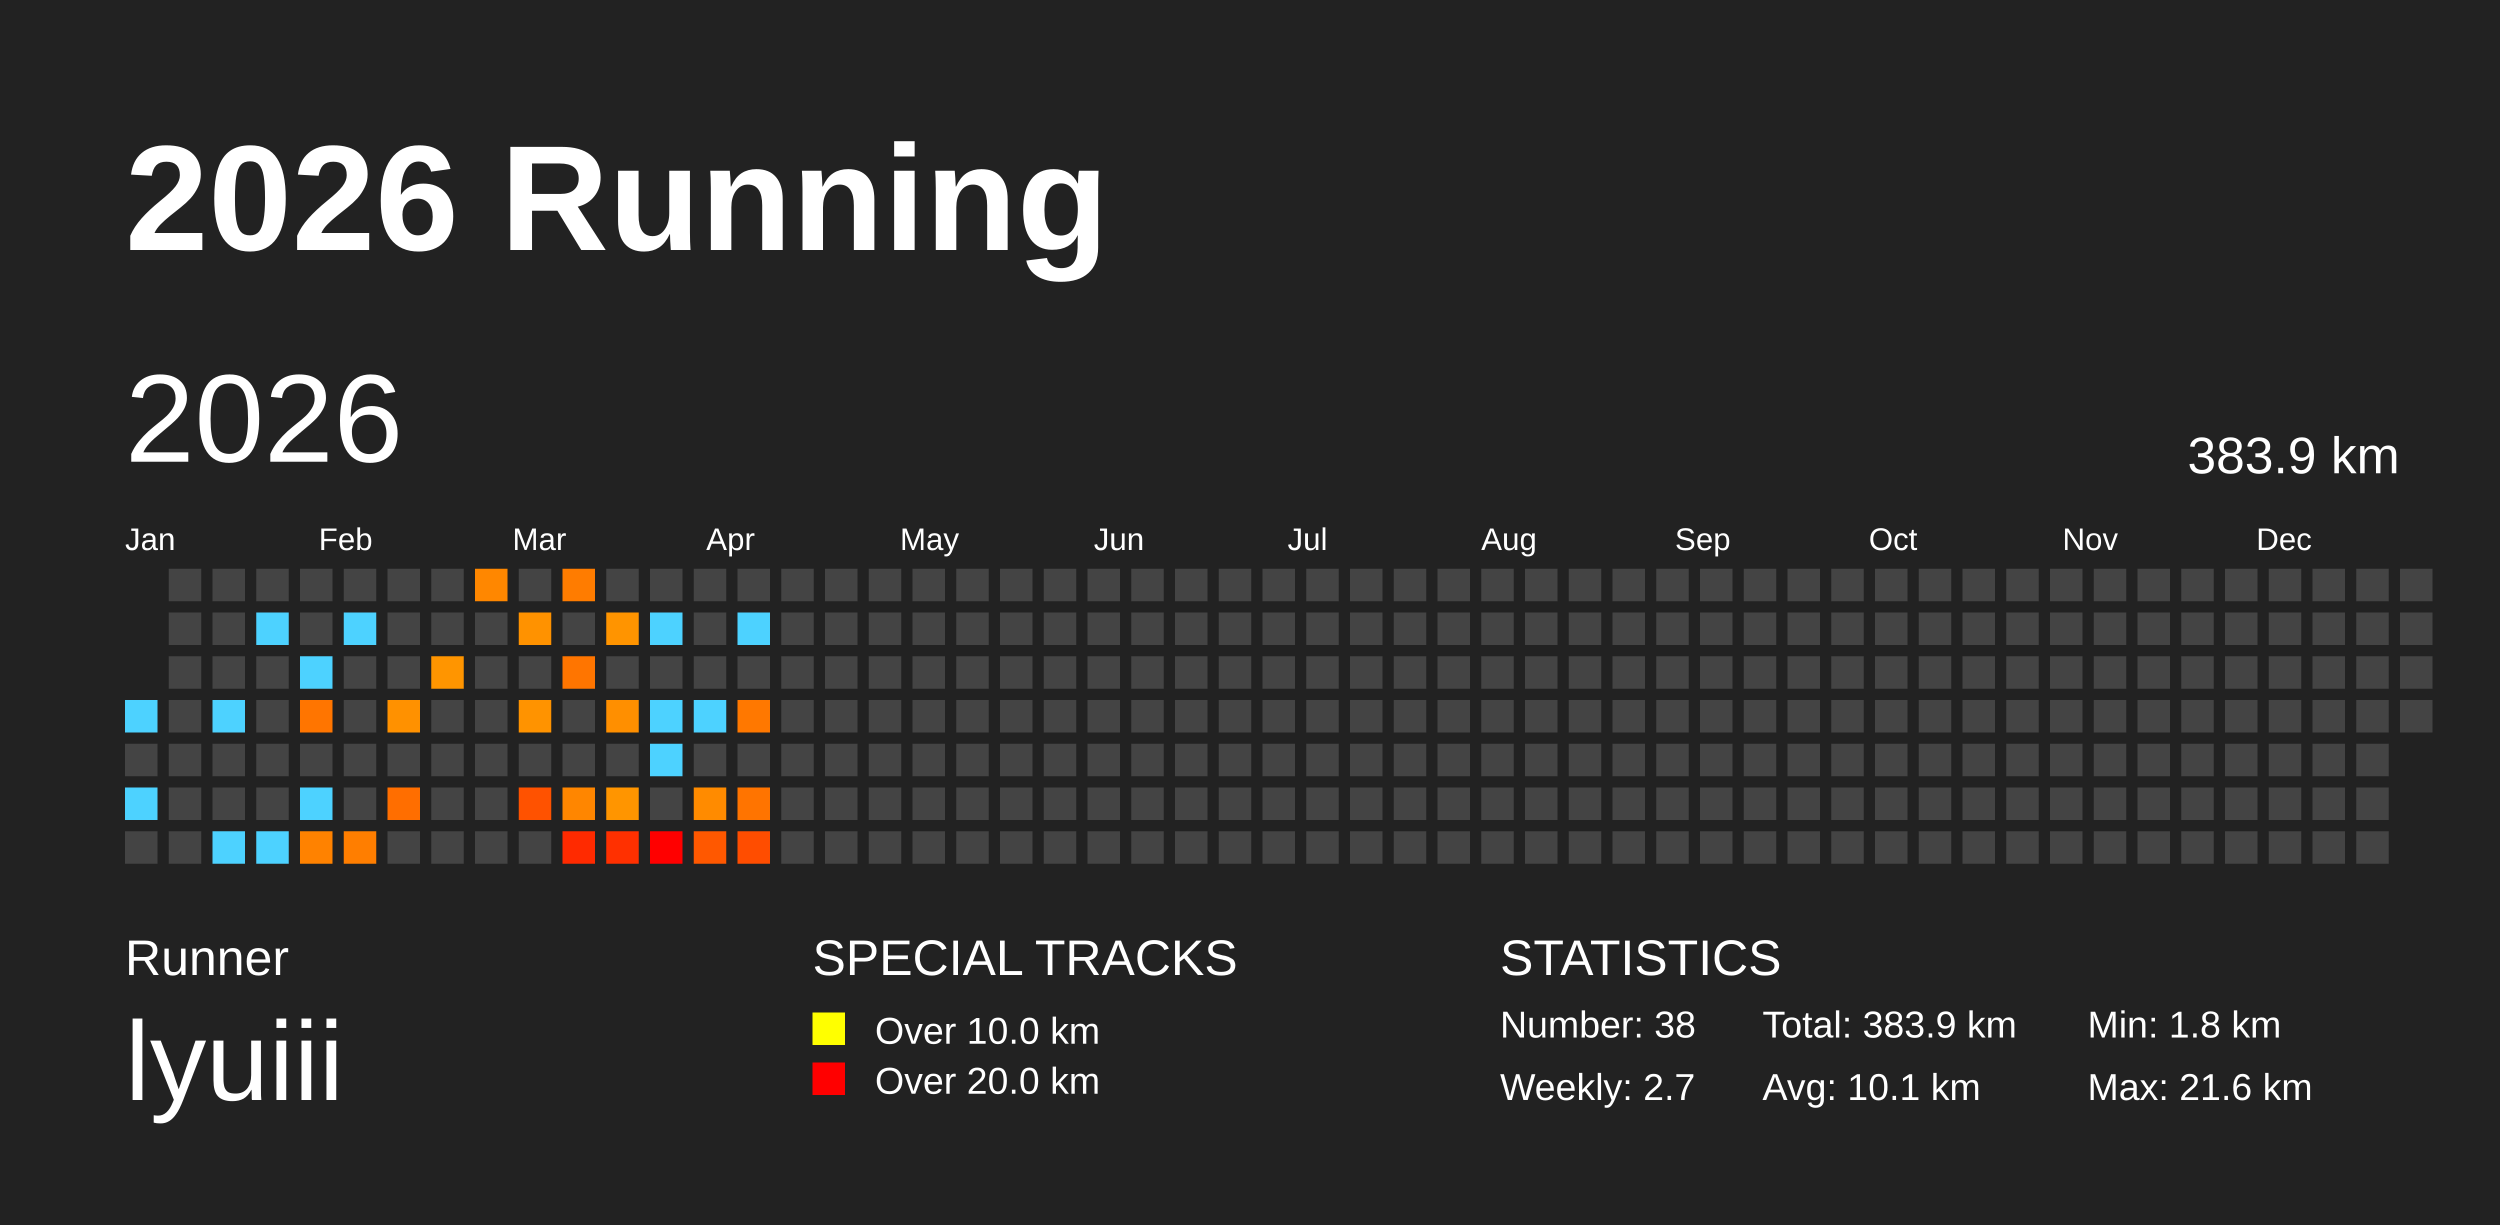
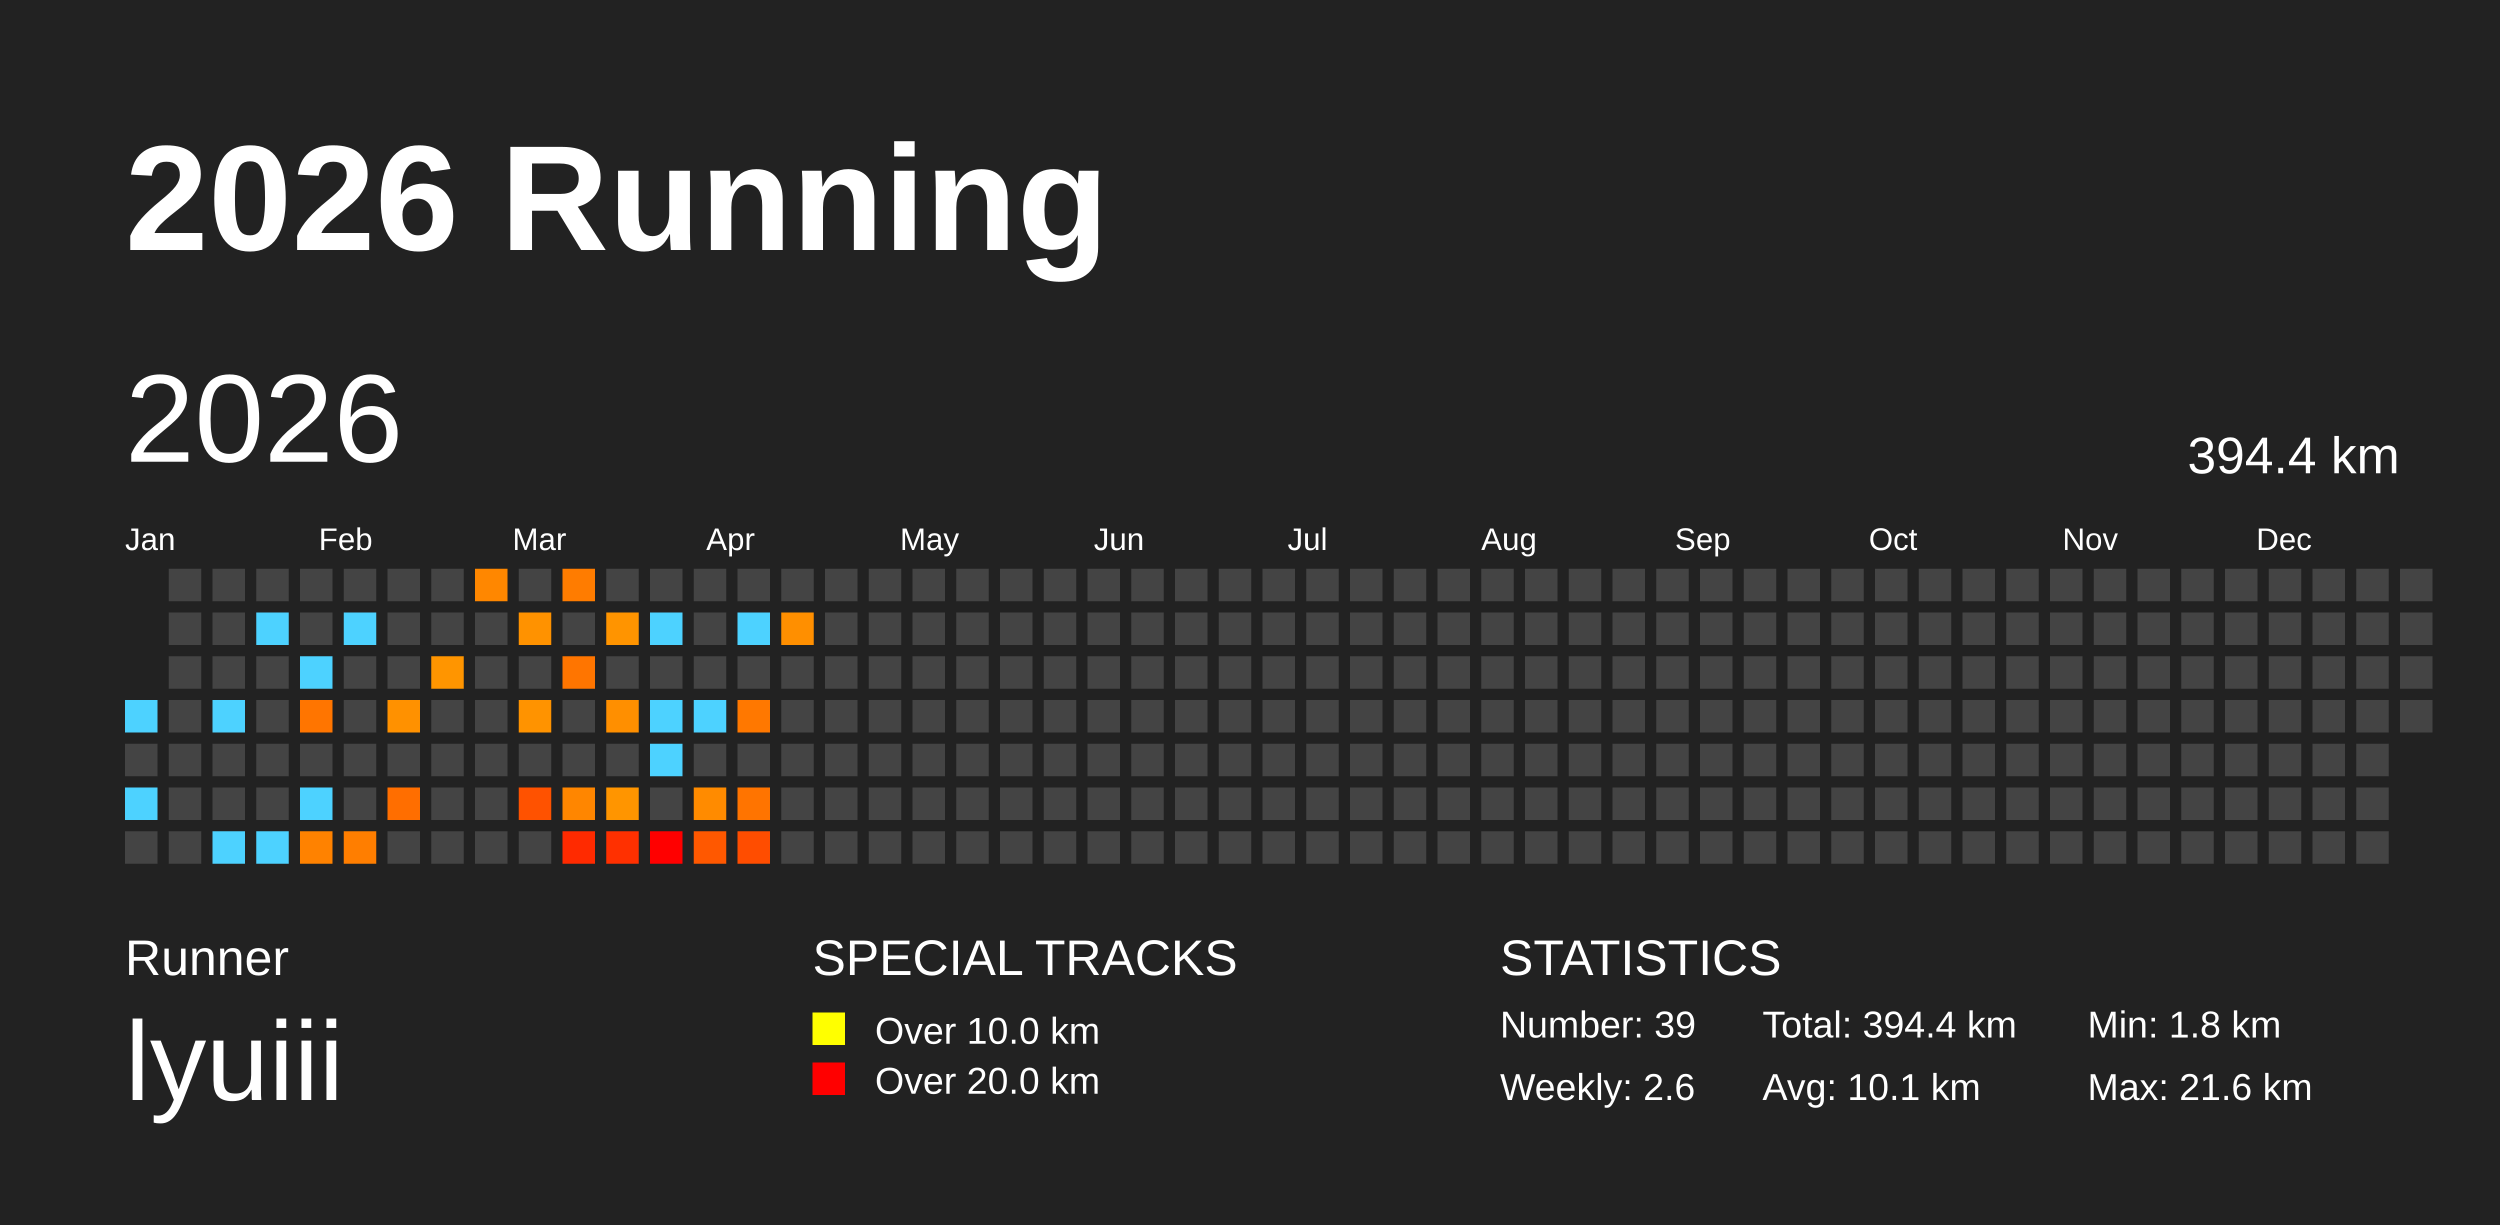
<svg xmlns="http://www.w3.org/2000/svg" baseProfile="full" height="98mm" version="1.1" viewBox="0,0,200,98" width="200mm">
  <defs />
  <rect fill="#222222" height="98" width="200" x="0" y="0" />
  <text fill="#FFFFFF" style="font-size:12px; font-family:Arial; font-weight:bold;" x="10" y="20">2026 Running</text>
  <text fill="#FFFFFF" style="font-size:4px; font-family:Arial" x="10" y="78">Runner</text>
  <text fill="#FFFFFF" style="font-size:9px; font-family:Arial" x="10" y="88">lyuiii</text>
  <text fill="#FFFFFF" style="font-size:4px; font-family:Arial" x="65" y="78">SPECIAL TRACKS</text>
  <rect fill="yellow" height="2.6" width="2.6" x="65" y="81" />
  <text fill="#FFFFFF" style="font-size:3px; font-family:Arial" x="70" y="83.5">Over 10.0 km</text>
  <rect fill="red" height="2.6" width="2.6" x="65" y="85" />
  <text fill="#FFFFFF" style="font-size:3px; font-family:Arial" x="70" y="87.5">Over 20.0 km</text>
  <text fill="#FFFFFF" style="font-size:4px; font-family:Arial" x="120" y="78">STATISTICS</text>
-   <text fill="#FFFFFF" style="font-size:3px; font-family:Arial" x="120" y="83">Number: 38</text>
-   <text fill="#FFFFFF" style="font-size:3px; font-family:Arial" x="120" y="88">Weekly: 2.7</text>
-   <text fill="#FFFFFF" style="font-size:3px; font-family:Arial" x="141" y="83">Total: 383.9 km</text>
+   <text fill="#FFFFFF" style="font-size:3px; font-family:Arial" x="120" y="83">Number: 39</text>
+   <text fill="#FFFFFF" style="font-size:3px; font-family:Arial" x="120" y="88">Weekly: 2.6</text>
+   <text fill="#FFFFFF" style="font-size:3px; font-family:Arial" x="141" y="83">Total: 394.4 km</text>
  <text fill="#FFFFFF" style="font-size:3px; font-family:Arial" x="141" y="88">Avg: 10.1 km</text>
  <text fill="#FFFFFF" style="font-size:3px; font-family:Arial" x="167" y="83">Min: 1.8 km</text>
  <text fill="#FFFFFF" style="font-size:3px; font-family:Arial" x="167" y="88">Max: 21.6 km</text>
  <text dominant-baseline="hanging" fill="#FFFFFF" style="font-size:10.0px; font-family:Arial;" x="10" y="30">2026</text>
-   <text dominant-baseline="hanging" fill="#FFFFFF" style="font-size:4.125px; font-family:Arial;" x="175" y="35">383.9 km</text>
+   <text dominant-baseline="hanging" fill="#FFFFFF" style="font-size:4.125px; font-family:Arial;" x="175" y="35">394.4 km</text>
  <text fill="#FFFFFF" style="font-size:2.5px; font-family:Arial" x="10.0" y="44">Jan</text>
  <text fill="#FFFFFF" style="font-size:2.5px; font-family:Arial" x="25.5" y="44">Feb</text>
  <text fill="#FFFFFF" style="font-size:2.5px; font-family:Arial" x="41.0" y="44">Mar</text>
  <text fill="#FFFFFF" style="font-size:2.5px; font-family:Arial" x="56.5" y="44">Apr</text>
  <text fill="#FFFFFF" style="font-size:2.5px; font-family:Arial" x="72.0" y="44">May</text>
  <text fill="#FFFFFF" style="font-size:2.5px; font-family:Arial" x="87.5" y="44">Jun</text>
  <text fill="#FFFFFF" style="font-size:2.5px; font-family:Arial" x="103.0" y="44">Jul</text>
  <text fill="#FFFFFF" style="font-size:2.5px; font-family:Arial" x="118.5" y="44">Aug</text>
  <text fill="#FFFFFF" style="font-size:2.5px; font-family:Arial" x="134.0" y="44">Sep</text>
  <text fill="#FFFFFF" style="font-size:2.5px; font-family:Arial" x="149.5" y="44">Oct</text>
  <text fill="#FFFFFF" style="font-size:2.5px; font-family:Arial" x="165.0" y="44">Nov</text>
  <text fill="#FFFFFF" style="font-size:2.5px; font-family:Arial" x="180.5" y="44">Dec</text>
  <rect fill="#4dd2ff" height="2.6" width="2.6" x="10.0" y="56.0" />
  <rect fill="#444444" height="2.6" width="2.6" x="10.0" y="59.5" />
  <rect fill="#4dd2ff" height="2.6" width="2.6" x="10.0" y="63.0" />
  <rect fill="#444444" height="2.6" width="2.6" x="10.0" y="66.5" />
  <rect fill="#444444" height="2.6" width="2.6" x="13.5" y="45.5" />
  <rect fill="#444444" height="2.6" width="2.6" x="13.5" y="49.0" />
  <rect fill="#444444" height="2.6" width="2.6" x="13.5" y="52.5" />
  <rect fill="#444444" height="2.6" width="2.6" x="13.5" y="56.0" />
  <rect fill="#444444" height="2.6" width="2.6" x="13.5" y="59.5" />
  <rect fill="#444444" height="2.6" width="2.6" x="13.5" y="63.0" />
  <rect fill="#444444" height="2.6" width="2.6" x="13.5" y="66.5" />
  <rect fill="#444444" height="2.6" width="2.6" x="17.0" y="45.5" />
  <rect fill="#444444" height="2.6" width="2.6" x="17.0" y="49.0" />
  <rect fill="#444444" height="2.6" width="2.6" x="17.0" y="52.5" />
  <rect fill="#4dd2ff" height="2.6" width="2.6" x="17.0" y="56.0" />
  <rect fill="#444444" height="2.6" width="2.6" x="17.0" y="59.5" />
  <rect fill="#444444" height="2.6" width="2.6" x="17.0" y="63.0" />
  <rect fill="#4dd2ff" height="2.6" width="2.6" x="17.0" y="66.5" />
  <rect fill="#444444" height="2.6" width="2.6" x="20.5" y="45.5" />
  <rect fill="#4dd2ff" height="2.6" width="2.6" x="20.5" y="49.0" />
  <rect fill="#444444" height="2.6" width="2.6" x="20.5" y="52.5" />
  <rect fill="#444444" height="2.6" width="2.6" x="20.5" y="56.0" />
  <rect fill="#444444" height="2.6" width="2.6" x="20.5" y="59.5" />
  <rect fill="#444444" height="2.6" width="2.6" x="20.5" y="63.0" />
  <rect fill="#4dd2ff" height="2.6" width="2.6" x="20.5" y="66.5" />
  <rect fill="#444444" height="2.6" width="2.6" x="24.0" y="45.5" />
  <rect fill="#444444" height="2.6" width="2.6" x="24.0" y="49.0" />
  <rect fill="#4dd2ff" height="2.6" width="2.6" x="24.0" y="52.5" />
  <rect fill="#ff7500" height="2.6" width="2.6" x="24.0" y="56.0" />
  <rect fill="#444444" height="2.6" width="2.6" x="24.0" y="59.5" />
  <rect fill="#4dd2ff" height="2.6" width="2.6" x="24.0" y="63.0" />
  <rect fill="#ff8200" height="2.6" width="2.6" x="24.0" y="66.5" />
  <rect fill="#444444" height="2.6" width="2.6" x="27.5" y="45.5" />
  <rect fill="#4dd2ff" height="2.6" width="2.6" x="27.5" y="49.0" />
  <rect fill="#444444" height="2.6" width="2.6" x="27.5" y="52.5" />
  <rect fill="#444444" height="2.6" width="2.6" x="27.5" y="56.0" />
  <rect fill="#444444" height="2.6" width="2.6" x="27.5" y="59.5" />
  <rect fill="#444444" height="2.6" width="2.6" x="27.5" y="63.0" />
  <rect fill="#ff7e00" height="2.6" width="2.6" x="27.5" y="66.5" />
  <rect fill="#444444" height="2.6" width="2.6" x="31.0" y="45.5" />
  <rect fill="#444444" height="2.6" width="2.6" x="31.0" y="49.0" />
  <rect fill="#444444" height="2.6" width="2.6" x="31.0" y="52.5" />
  <rect fill="#ff9100" height="2.6" width="2.6" x="31.0" y="56.0" />
  <rect fill="#444444" height="2.6" width="2.6" x="31.0" y="59.5" />
  <rect fill="#ff6e00" height="2.6" width="2.6" x="31.0" y="63.0" />
  <rect fill="#444444" height="2.6" width="2.6" x="31.0" y="66.5" />
  <rect fill="#444444" height="2.6" width="2.6" x="34.5" y="45.5" />
  <rect fill="#444444" height="2.6" width="2.6" x="34.5" y="49.0" />
  <rect fill="#ff9500" height="2.6" width="2.6" x="34.5" y="52.5" />
  <rect fill="#444444" height="2.6" width="2.6" x="34.5" y="56.0" />
  <rect fill="#444444" height="2.6" width="2.6" x="34.5" y="59.5" />
  <rect fill="#444444" height="2.6" width="2.6" x="34.5" y="63.0" />
  <rect fill="#444444" height="2.6" width="2.6" x="34.5" y="66.5" />
  <rect fill="#ff8700" height="2.6" width="2.6" x="38.0" y="45.5" />
  <rect fill="#444444" height="2.6" width="2.6" x="38.0" y="49.0" />
  <rect fill="#444444" height="2.6" width="2.6" x="38.0" y="52.5" />
  <rect fill="#444444" height="2.6" width="2.6" x="38.0" y="56.0" />
  <rect fill="#444444" height="2.6" width="2.6" x="38.0" y="59.5" />
  <rect fill="#444444" height="2.6" width="2.6" x="38.0" y="63.0" />
  <rect fill="#444444" height="2.6" width="2.6" x="38.0" y="66.5" />
  <rect fill="#444444" height="2.6" width="2.6" x="41.5" y="45.5" />
  <rect fill="#ff9200" height="2.6" width="2.6" x="41.5" y="49.0" />
  <rect fill="#444444" height="2.6" width="2.6" x="41.5" y="52.5" />
  <rect fill="#ff9300" height="2.6" width="2.6" x="41.5" y="56.0" />
  <rect fill="#444444" height="2.6" width="2.6" x="41.5" y="59.5" />
  <rect fill="#ff5200" height="2.6" width="2.6" x="41.5" y="63.0" />
  <rect fill="#444444" height="2.6" width="2.6" x="41.5" y="66.5" />
  <rect fill="#ff7c00" height="2.6" width="2.6" x="45.0" y="45.5" />
  <rect fill="#444444" height="2.6" width="2.6" x="45.0" y="49.0" />
  <rect fill="#ff7500" height="2.6" width="2.6" x="45.0" y="52.5" />
  <rect fill="#444444" height="2.6" width="2.6" x="45.0" y="56.0" />
  <rect fill="#444444" height="2.6" width="2.6" x="45.0" y="59.5" />
  <rect fill="#ff8600" height="2.6" width="2.6" x="45.0" y="63.0" />
  <rect fill="#ff2a00" height="2.6" width="2.6" x="45.0" y="66.5" />
  <rect fill="#444444" height="2.6" width="2.6" x="48.5" y="45.5" />
  <rect fill="#ff9400" height="2.6" width="2.6" x="48.5" y="49.0" />
  <rect fill="#444444" height="2.6" width="2.6" x="48.5" y="52.5" />
  <rect fill="#ff8f00" height="2.6" width="2.6" x="48.5" y="56.0" />
  <rect fill="#444444" height="2.6" width="2.6" x="48.5" y="59.5" />
  <rect fill="#ff9500" height="2.6" width="2.6" x="48.5" y="63.0" />
  <rect fill="#ff3000" height="2.6" width="2.6" x="48.5" y="66.5" />
  <rect fill="#444444" height="2.6" width="2.6" x="52.0" y="45.5" />
  <rect fill="#4dd2ff" height="2.6" width="2.6" x="52.0" y="49.0" />
  <rect fill="#444444" height="2.6" width="2.6" x="52.0" y="52.5" />
  <rect fill="#4dd2ff" height="2.6" width="2.6" x="52.0" y="56.0" />
  <rect fill="#4dd2ff" height="2.6" width="2.6" x="52.0" y="59.5" />
  <rect fill="#444444" height="2.6" width="2.6" x="52.0" y="63.0" />
  <rect fill="red" height="2.6" width="2.6" x="52.0" y="66.5" />
  <rect fill="#444444" height="2.6" width="2.6" x="55.5" y="45.5" />
  <rect fill="#444444" height="2.6" width="2.6" x="55.5" y="49.0" />
  <rect fill="#444444" height="2.6" width="2.6" x="55.5" y="52.5" />
  <rect fill="#4dd2ff" height="2.6" width="2.6" x="55.5" y="56.0" />
  <rect fill="#444444" height="2.6" width="2.6" x="55.5" y="59.5" />
  <rect fill="#ff8b00" height="2.6" width="2.6" x="55.5" y="63.0" />
  <rect fill="#ff5800" height="2.6" width="2.6" x="55.5" y="66.5" />
  <rect fill="#444444" height="2.6" width="2.6" x="59.0" y="45.5" />
  <rect fill="#4dd2ff" height="2.6" width="2.6" x="59.0" y="49.0" />
  <rect fill="#444444" height="2.6" width="2.6" x="59.0" y="52.5" />
  <rect fill="#ff7800" height="2.6" width="2.6" x="59.0" y="56.0" />
  <rect fill="#444444" height="2.6" width="2.6" x="59.0" y="59.5" />
  <rect fill="#ff7400" height="2.6" width="2.6" x="59.0" y="63.0" />
  <rect fill="#ff4d00" height="2.6" width="2.6" x="59.0" y="66.5" />
  <rect fill="#444444" height="2.6" width="2.6" x="62.5" y="45.5" />
-   <rect fill="#444444" height="2.6" width="2.6" x="62.5" y="49.0" />
+   <rect fill="#ff8f00" height="2.6" width="2.6" x="62.5" y="49.0" />
  <rect fill="#444444" height="2.6" width="2.6" x="62.5" y="52.5" />
  <rect fill="#444444" height="2.6" width="2.6" x="62.5" y="56.0" />
  <rect fill="#444444" height="2.6" width="2.6" x="62.5" y="59.5" />
  <rect fill="#444444" height="2.6" width="2.6" x="62.5" y="63.0" />
  <rect fill="#444444" height="2.6" width="2.6" x="62.5" y="66.5" />
  <rect fill="#444444" height="2.6" width="2.6" x="66.0" y="45.5" />
  <rect fill="#444444" height="2.6" width="2.6" x="66.0" y="49.0" />
  <rect fill="#444444" height="2.6" width="2.6" x="66.0" y="52.5" />
  <rect fill="#444444" height="2.6" width="2.6" x="66.0" y="56.0" />
  <rect fill="#444444" height="2.6" width="2.6" x="66.0" y="59.5" />
  <rect fill="#444444" height="2.6" width="2.6" x="66.0" y="63.0" />
  <rect fill="#444444" height="2.6" width="2.6" x="66.0" y="66.5" />
  <rect fill="#444444" height="2.6" width="2.6" x="69.5" y="45.5" />
  <rect fill="#444444" height="2.6" width="2.6" x="69.5" y="49.0" />
  <rect fill="#444444" height="2.6" width="2.6" x="69.5" y="52.5" />
  <rect fill="#444444" height="2.6" width="2.6" x="69.5" y="56.0" />
  <rect fill="#444444" height="2.6" width="2.6" x="69.5" y="59.5" />
  <rect fill="#444444" height="2.6" width="2.6" x="69.5" y="63.0" />
  <rect fill="#444444" height="2.6" width="2.6" x="69.5" y="66.5" />
  <rect fill="#444444" height="2.6" width="2.6" x="73.0" y="45.5" />
  <rect fill="#444444" height="2.6" width="2.6" x="73.0" y="49.0" />
  <rect fill="#444444" height="2.6" width="2.6" x="73.0" y="52.5" />
  <rect fill="#444444" height="2.6" width="2.6" x="73.0" y="56.0" />
  <rect fill="#444444" height="2.6" width="2.6" x="73.0" y="59.5" />
  <rect fill="#444444" height="2.6" width="2.6" x="73.0" y="63.0" />
  <rect fill="#444444" height="2.6" width="2.6" x="73.0" y="66.5" />
  <rect fill="#444444" height="2.6" width="2.6" x="76.5" y="45.5" />
  <rect fill="#444444" height="2.6" width="2.6" x="76.5" y="49.0" />
  <rect fill="#444444" height="2.6" width="2.6" x="76.5" y="52.5" />
  <rect fill="#444444" height="2.6" width="2.6" x="76.5" y="56.0" />
  <rect fill="#444444" height="2.6" width="2.6" x="76.5" y="59.5" />
  <rect fill="#444444" height="2.6" width="2.6" x="76.5" y="63.0" />
  <rect fill="#444444" height="2.6" width="2.6" x="76.5" y="66.5" />
  <rect fill="#444444" height="2.6" width="2.6" x="80.0" y="45.5" />
  <rect fill="#444444" height="2.6" width="2.6" x="80.0" y="49.0" />
  <rect fill="#444444" height="2.6" width="2.6" x="80.0" y="52.5" />
  <rect fill="#444444" height="2.6" width="2.6" x="80.0" y="56.0" />
  <rect fill="#444444" height="2.6" width="2.6" x="80.0" y="59.5" />
  <rect fill="#444444" height="2.6" width="2.6" x="80.0" y="63.0" />
  <rect fill="#444444" height="2.6" width="2.6" x="80.0" y="66.5" />
  <rect fill="#444444" height="2.6" width="2.6" x="83.5" y="45.5" />
  <rect fill="#444444" height="2.6" width="2.6" x="83.5" y="49.0" />
  <rect fill="#444444" height="2.6" width="2.6" x="83.5" y="52.5" />
  <rect fill="#444444" height="2.6" width="2.6" x="83.5" y="56.0" />
  <rect fill="#444444" height="2.6" width="2.6" x="83.5" y="59.5" />
  <rect fill="#444444" height="2.6" width="2.6" x="83.5" y="63.0" />
  <rect fill="#444444" height="2.6" width="2.6" x="83.5" y="66.5" />
  <rect fill="#444444" height="2.6" width="2.6" x="87.0" y="45.5" />
  <rect fill="#444444" height="2.6" width="2.6" x="87.0" y="49.0" />
  <rect fill="#444444" height="2.6" width="2.6" x="87.0" y="52.5" />
  <rect fill="#444444" height="2.6" width="2.6" x="87.0" y="56.0" />
  <rect fill="#444444" height="2.6" width="2.6" x="87.0" y="59.5" />
  <rect fill="#444444" height="2.6" width="2.6" x="87.0" y="63.0" />
  <rect fill="#444444" height="2.6" width="2.6" x="87.0" y="66.5" />
  <rect fill="#444444" height="2.6" width="2.6" x="90.5" y="45.5" />
  <rect fill="#444444" height="2.6" width="2.6" x="90.5" y="49.0" />
  <rect fill="#444444" height="2.6" width="2.6" x="90.5" y="52.5" />
  <rect fill="#444444" height="2.6" width="2.6" x="90.5" y="56.0" />
  <rect fill="#444444" height="2.6" width="2.6" x="90.5" y="59.5" />
  <rect fill="#444444" height="2.6" width="2.6" x="90.5" y="63.0" />
  <rect fill="#444444" height="2.6" width="2.6" x="90.5" y="66.5" />
  <rect fill="#444444" height="2.6" width="2.6" x="94.0" y="45.5" />
  <rect fill="#444444" height="2.6" width="2.6" x="94.0" y="49.0" />
  <rect fill="#444444" height="2.6" width="2.6" x="94.0" y="52.5" />
  <rect fill="#444444" height="2.6" width="2.6" x="94.0" y="56.0" />
  <rect fill="#444444" height="2.6" width="2.6" x="94.0" y="59.5" />
  <rect fill="#444444" height="2.6" width="2.6" x="94.0" y="63.0" />
  <rect fill="#444444" height="2.6" width="2.6" x="94.0" y="66.5" />
  <rect fill="#444444" height="2.6" width="2.6" x="97.5" y="45.5" />
  <rect fill="#444444" height="2.6" width="2.6" x="97.5" y="49.0" />
  <rect fill="#444444" height="2.6" width="2.6" x="97.5" y="52.5" />
  <rect fill="#444444" height="2.6" width="2.6" x="97.5" y="56.0" />
  <rect fill="#444444" height="2.6" width="2.6" x="97.5" y="59.5" />
  <rect fill="#444444" height="2.6" width="2.6" x="97.5" y="63.0" />
  <rect fill="#444444" height="2.6" width="2.6" x="97.5" y="66.5" />
  <rect fill="#444444" height="2.6" width="2.6" x="101.0" y="45.5" />
  <rect fill="#444444" height="2.6" width="2.6" x="101.0" y="49.0" />
  <rect fill="#444444" height="2.6" width="2.6" x="101.0" y="52.5" />
  <rect fill="#444444" height="2.6" width="2.6" x="101.0" y="56.0" />
  <rect fill="#444444" height="2.6" width="2.6" x="101.0" y="59.5" />
  <rect fill="#444444" height="2.6" width="2.6" x="101.0" y="63.0" />
  <rect fill="#444444" height="2.6" width="2.6" x="101.0" y="66.5" />
  <rect fill="#444444" height="2.6" width="2.6" x="104.5" y="45.5" />
  <rect fill="#444444" height="2.6" width="2.6" x="104.5" y="49.0" />
  <rect fill="#444444" height="2.6" width="2.6" x="104.5" y="52.5" />
  <rect fill="#444444" height="2.6" width="2.6" x="104.5" y="56.0" />
  <rect fill="#444444" height="2.6" width="2.6" x="104.5" y="59.5" />
  <rect fill="#444444" height="2.6" width="2.6" x="104.5" y="63.0" />
  <rect fill="#444444" height="2.6" width="2.6" x="104.5" y="66.5" />
  <rect fill="#444444" height="2.6" width="2.6" x="108.0" y="45.5" />
  <rect fill="#444444" height="2.6" width="2.6" x="108.0" y="49.0" />
  <rect fill="#444444" height="2.6" width="2.6" x="108.0" y="52.5" />
  <rect fill="#444444" height="2.6" width="2.6" x="108.0" y="56.0" />
  <rect fill="#444444" height="2.6" width="2.6" x="108.0" y="59.5" />
  <rect fill="#444444" height="2.6" width="2.6" x="108.0" y="63.0" />
  <rect fill="#444444" height="2.6" width="2.6" x="108.0" y="66.5" />
  <rect fill="#444444" height="2.6" width="2.6" x="111.5" y="45.5" />
  <rect fill="#444444" height="2.6" width="2.6" x="111.5" y="49.0" />
  <rect fill="#444444" height="2.6" width="2.6" x="111.5" y="52.5" />
  <rect fill="#444444" height="2.6" width="2.6" x="111.5" y="56.0" />
  <rect fill="#444444" height="2.6" width="2.6" x="111.5" y="59.5" />
  <rect fill="#444444" height="2.6" width="2.6" x="111.5" y="63.0" />
  <rect fill="#444444" height="2.6" width="2.6" x="111.5" y="66.5" />
  <rect fill="#444444" height="2.6" width="2.6" x="115.0" y="45.5" />
  <rect fill="#444444" height="2.6" width="2.6" x="115.0" y="49.0" />
  <rect fill="#444444" height="2.6" width="2.6" x="115.0" y="52.5" />
  <rect fill="#444444" height="2.6" width="2.6" x="115.0" y="56.0" />
  <rect fill="#444444" height="2.6" width="2.6" x="115.0" y="59.5" />
  <rect fill="#444444" height="2.6" width="2.6" x="115.0" y="63.0" />
  <rect fill="#444444" height="2.6" width="2.6" x="115.0" y="66.5" />
  <rect fill="#444444" height="2.6" width="2.6" x="118.5" y="45.5" />
  <rect fill="#444444" height="2.6" width="2.6" x="118.5" y="49.0" />
  <rect fill="#444444" height="2.6" width="2.6" x="118.5" y="52.5" />
  <rect fill="#444444" height="2.6" width="2.6" x="118.5" y="56.0" />
  <rect fill="#444444" height="2.6" width="2.6" x="118.5" y="59.5" />
  <rect fill="#444444" height="2.6" width="2.6" x="118.5" y="63.0" />
  <rect fill="#444444" height="2.6" width="2.6" x="118.5" y="66.5" />
  <rect fill="#444444" height="2.6" width="2.6" x="122.0" y="45.5" />
  <rect fill="#444444" height="2.6" width="2.6" x="122.0" y="49.0" />
  <rect fill="#444444" height="2.6" width="2.6" x="122.0" y="52.5" />
  <rect fill="#444444" height="2.6" width="2.6" x="122.0" y="56.0" />
  <rect fill="#444444" height="2.6" width="2.6" x="122.0" y="59.5" />
  <rect fill="#444444" height="2.6" width="2.6" x="122.0" y="63.0" />
  <rect fill="#444444" height="2.6" width="2.6" x="122.0" y="66.5" />
  <rect fill="#444444" height="2.6" width="2.6" x="125.5" y="45.5" />
  <rect fill="#444444" height="2.6" width="2.6" x="125.5" y="49.0" />
  <rect fill="#444444" height="2.6" width="2.6" x="125.5" y="52.5" />
  <rect fill="#444444" height="2.6" width="2.6" x="125.5" y="56.0" />
  <rect fill="#444444" height="2.6" width="2.6" x="125.5" y="59.5" />
  <rect fill="#444444" height="2.6" width="2.6" x="125.5" y="63.0" />
  <rect fill="#444444" height="2.6" width="2.6" x="125.5" y="66.5" />
  <rect fill="#444444" height="2.6" width="2.6" x="129.0" y="45.5" />
  <rect fill="#444444" height="2.6" width="2.6" x="129.0" y="49.0" />
  <rect fill="#444444" height="2.6" width="2.6" x="129.0" y="52.5" />
  <rect fill="#444444" height="2.6" width="2.6" x="129.0" y="56.0" />
  <rect fill="#444444" height="2.6" width="2.6" x="129.0" y="59.5" />
  <rect fill="#444444" height="2.6" width="2.6" x="129.0" y="63.0" />
  <rect fill="#444444" height="2.6" width="2.6" x="129.0" y="66.5" />
  <rect fill="#444444" height="2.6" width="2.6" x="132.5" y="45.5" />
  <rect fill="#444444" height="2.6" width="2.6" x="132.5" y="49.0" />
  <rect fill="#444444" height="2.6" width="2.6" x="132.5" y="52.5" />
  <rect fill="#444444" height="2.6" width="2.6" x="132.5" y="56.0" />
  <rect fill="#444444" height="2.6" width="2.6" x="132.5" y="59.5" />
  <rect fill="#444444" height="2.6" width="2.6" x="132.5" y="63.0" />
  <rect fill="#444444" height="2.6" width="2.6" x="132.5" y="66.5" />
  <rect fill="#444444" height="2.6" width="2.6" x="136.0" y="45.5" />
  <rect fill="#444444" height="2.6" width="2.6" x="136.0" y="49.0" />
  <rect fill="#444444" height="2.6" width="2.6" x="136.0" y="52.5" />
  <rect fill="#444444" height="2.6" width="2.6" x="136.0" y="56.0" />
  <rect fill="#444444" height="2.6" width="2.6" x="136.0" y="59.5" />
  <rect fill="#444444" height="2.6" width="2.6" x="136.0" y="63.0" />
  <rect fill="#444444" height="2.6" width="2.6" x="136.0" y="66.5" />
  <rect fill="#444444" height="2.6" width="2.6" x="139.5" y="45.5" />
  <rect fill="#444444" height="2.6" width="2.6" x="139.5" y="49.0" />
  <rect fill="#444444" height="2.6" width="2.6" x="139.5" y="52.5" />
  <rect fill="#444444" height="2.6" width="2.6" x="139.5" y="56.0" />
  <rect fill="#444444" height="2.6" width="2.6" x="139.5" y="59.5" />
  <rect fill="#444444" height="2.6" width="2.6" x="139.5" y="63.0" />
  <rect fill="#444444" height="2.6" width="2.6" x="139.5" y="66.5" />
  <rect fill="#444444" height="2.6" width="2.6" x="143.0" y="45.5" />
  <rect fill="#444444" height="2.6" width="2.6" x="143.0" y="49.0" />
  <rect fill="#444444" height="2.6" width="2.6" x="143.0" y="52.5" />
  <rect fill="#444444" height="2.6" width="2.6" x="143.0" y="56.0" />
  <rect fill="#444444" height="2.6" width="2.6" x="143.0" y="59.5" />
  <rect fill="#444444" height="2.6" width="2.6" x="143.0" y="63.0" />
  <rect fill="#444444" height="2.6" width="2.6" x="143.0" y="66.5" />
  <rect fill="#444444" height="2.6" width="2.6" x="146.5" y="45.5" />
  <rect fill="#444444" height="2.6" width="2.6" x="146.5" y="49.0" />
  <rect fill="#444444" height="2.6" width="2.6" x="146.5" y="52.5" />
  <rect fill="#444444" height="2.6" width="2.6" x="146.5" y="56.0" />
  <rect fill="#444444" height="2.6" width="2.6" x="146.5" y="59.5" />
  <rect fill="#444444" height="2.6" width="2.6" x="146.5" y="63.0" />
  <rect fill="#444444" height="2.6" width="2.6" x="146.5" y="66.5" />
  <rect fill="#444444" height="2.6" width="2.6" x="150.0" y="45.5" />
  <rect fill="#444444" height="2.6" width="2.6" x="150.0" y="49.0" />
  <rect fill="#444444" height="2.6" width="2.6" x="150.0" y="52.5" />
  <rect fill="#444444" height="2.6" width="2.6" x="150.0" y="56.0" />
  <rect fill="#444444" height="2.6" width="2.6" x="150.0" y="59.5" />
  <rect fill="#444444" height="2.6" width="2.6" x="150.0" y="63.0" />
  <rect fill="#444444" height="2.6" width="2.6" x="150.0" y="66.5" />
  <rect fill="#444444" height="2.6" width="2.6" x="153.5" y="45.5" />
  <rect fill="#444444" height="2.6" width="2.6" x="153.5" y="49.0" />
  <rect fill="#444444" height="2.6" width="2.6" x="153.5" y="52.5" />
  <rect fill="#444444" height="2.6" width="2.6" x="153.5" y="56.0" />
  <rect fill="#444444" height="2.6" width="2.6" x="153.5" y="59.5" />
  <rect fill="#444444" height="2.6" width="2.6" x="153.5" y="63.0" />
  <rect fill="#444444" height="2.6" width="2.6" x="153.5" y="66.5" />
  <rect fill="#444444" height="2.6" width="2.6" x="157.0" y="45.5" />
  <rect fill="#444444" height="2.6" width="2.6" x="157.0" y="49.0" />
  <rect fill="#444444" height="2.6" width="2.6" x="157.0" y="52.5" />
  <rect fill="#444444" height="2.6" width="2.6" x="157.0" y="56.0" />
  <rect fill="#444444" height="2.6" width="2.6" x="157.0" y="59.5" />
  <rect fill="#444444" height="2.6" width="2.6" x="157.0" y="63.0" />
  <rect fill="#444444" height="2.6" width="2.6" x="157.0" y="66.5" />
  <rect fill="#444444" height="2.6" width="2.6" x="160.5" y="45.5" />
  <rect fill="#444444" height="2.6" width="2.6" x="160.5" y="49.0" />
  <rect fill="#444444" height="2.6" width="2.6" x="160.5" y="52.5" />
  <rect fill="#444444" height="2.6" width="2.6" x="160.5" y="56.0" />
  <rect fill="#444444" height="2.6" width="2.6" x="160.5" y="59.5" />
  <rect fill="#444444" height="2.6" width="2.6" x="160.5" y="63.0" />
  <rect fill="#444444" height="2.6" width="2.6" x="160.5" y="66.5" />
  <rect fill="#444444" height="2.6" width="2.6" x="164.0" y="45.5" />
  <rect fill="#444444" height="2.6" width="2.6" x="164.0" y="49.0" />
  <rect fill="#444444" height="2.6" width="2.6" x="164.0" y="52.5" />
  <rect fill="#444444" height="2.6" width="2.6" x="164.0" y="56.0" />
  <rect fill="#444444" height="2.6" width="2.6" x="164.0" y="59.5" />
  <rect fill="#444444" height="2.6" width="2.6" x="164.0" y="63.0" />
  <rect fill="#444444" height="2.6" width="2.6" x="164.0" y="66.5" />
  <rect fill="#444444" height="2.6" width="2.6" x="167.5" y="45.5" />
  <rect fill="#444444" height="2.6" width="2.6" x="167.5" y="49.0" />
  <rect fill="#444444" height="2.6" width="2.6" x="167.5" y="52.5" />
  <rect fill="#444444" height="2.6" width="2.6" x="167.5" y="56.0" />
  <rect fill="#444444" height="2.6" width="2.6" x="167.5" y="59.5" />
  <rect fill="#444444" height="2.6" width="2.6" x="167.5" y="63.0" />
  <rect fill="#444444" height="2.6" width="2.6" x="167.5" y="66.5" />
  <rect fill="#444444" height="2.6" width="2.6" x="171.0" y="45.5" />
  <rect fill="#444444" height="2.6" width="2.6" x="171.0" y="49.0" />
  <rect fill="#444444" height="2.6" width="2.6" x="171.0" y="52.5" />
  <rect fill="#444444" height="2.6" width="2.6" x="171.0" y="56.0" />
  <rect fill="#444444" height="2.6" width="2.6" x="171.0" y="59.5" />
  <rect fill="#444444" height="2.6" width="2.6" x="171.0" y="63.0" />
  <rect fill="#444444" height="2.6" width="2.6" x="171.0" y="66.5" />
  <rect fill="#444444" height="2.6" width="2.6" x="174.5" y="45.5" />
  <rect fill="#444444" height="2.6" width="2.6" x="174.5" y="49.0" />
  <rect fill="#444444" height="2.6" width="2.6" x="174.5" y="52.5" />
  <rect fill="#444444" height="2.6" width="2.6" x="174.5" y="56.0" />
  <rect fill="#444444" height="2.6" width="2.6" x="174.5" y="59.5" />
  <rect fill="#444444" height="2.6" width="2.6" x="174.5" y="63.0" />
  <rect fill="#444444" height="2.6" width="2.6" x="174.5" y="66.5" />
  <rect fill="#444444" height="2.6" width="2.6" x="178.0" y="45.5" />
  <rect fill="#444444" height="2.6" width="2.6" x="178.0" y="49.0" />
  <rect fill="#444444" height="2.6" width="2.6" x="178.0" y="52.5" />
  <rect fill="#444444" height="2.6" width="2.6" x="178.0" y="56.0" />
  <rect fill="#444444" height="2.6" width="2.6" x="178.0" y="59.5" />
  <rect fill="#444444" height="2.6" width="2.6" x="178.0" y="63.0" />
  <rect fill="#444444" height="2.6" width="2.6" x="178.0" y="66.5" />
  <rect fill="#444444" height="2.6" width="2.6" x="181.5" y="45.5" />
  <rect fill="#444444" height="2.6" width="2.6" x="181.5" y="49.0" />
  <rect fill="#444444" height="2.6" width="2.6" x="181.5" y="52.5" />
  <rect fill="#444444" height="2.6" width="2.6" x="181.5" y="56.0" />
  <rect fill="#444444" height="2.6" width="2.6" x="181.5" y="59.5" />
  <rect fill="#444444" height="2.6" width="2.6" x="181.5" y="63.0" />
  <rect fill="#444444" height="2.6" width="2.6" x="181.5" y="66.5" />
  <rect fill="#444444" height="2.6" width="2.6" x="185.0" y="45.5" />
  <rect fill="#444444" height="2.6" width="2.6" x="185.0" y="49.0" />
  <rect fill="#444444" height="2.6" width="2.6" x="185.0" y="52.5" />
  <rect fill="#444444" height="2.6" width="2.6" x="185.0" y="56.0" />
  <rect fill="#444444" height="2.6" width="2.6" x="185.0" y="59.5" />
  <rect fill="#444444" height="2.6" width="2.6" x="185.0" y="63.0" />
  <rect fill="#444444" height="2.6" width="2.6" x="185.0" y="66.5" />
  <rect fill="#444444" height="2.6" width="2.6" x="188.5" y="45.5" />
  <rect fill="#444444" height="2.6" width="2.6" x="188.5" y="49.0" />
  <rect fill="#444444" height="2.6" width="2.6" x="188.5" y="52.5" />
  <rect fill="#444444" height="2.6" width="2.6" x="188.5" y="56.0" />
  <rect fill="#444444" height="2.6" width="2.6" x="188.5" y="59.5" />
  <rect fill="#444444" height="2.6" width="2.6" x="188.5" y="63.0" />
  <rect fill="#444444" height="2.6" width="2.6" x="188.5" y="66.5" />
  <rect fill="#444444" height="2.6" width="2.6" x="192.0" y="45.5" />
  <rect fill="#444444" height="2.6" width="2.6" x="192.0" y="49.0" />
  <rect fill="#444444" height="2.6" width="2.6" x="192.0" y="52.5" />
  <rect fill="#444444" height="2.6" width="2.6" x="192.0" y="56.0" />
</svg>
